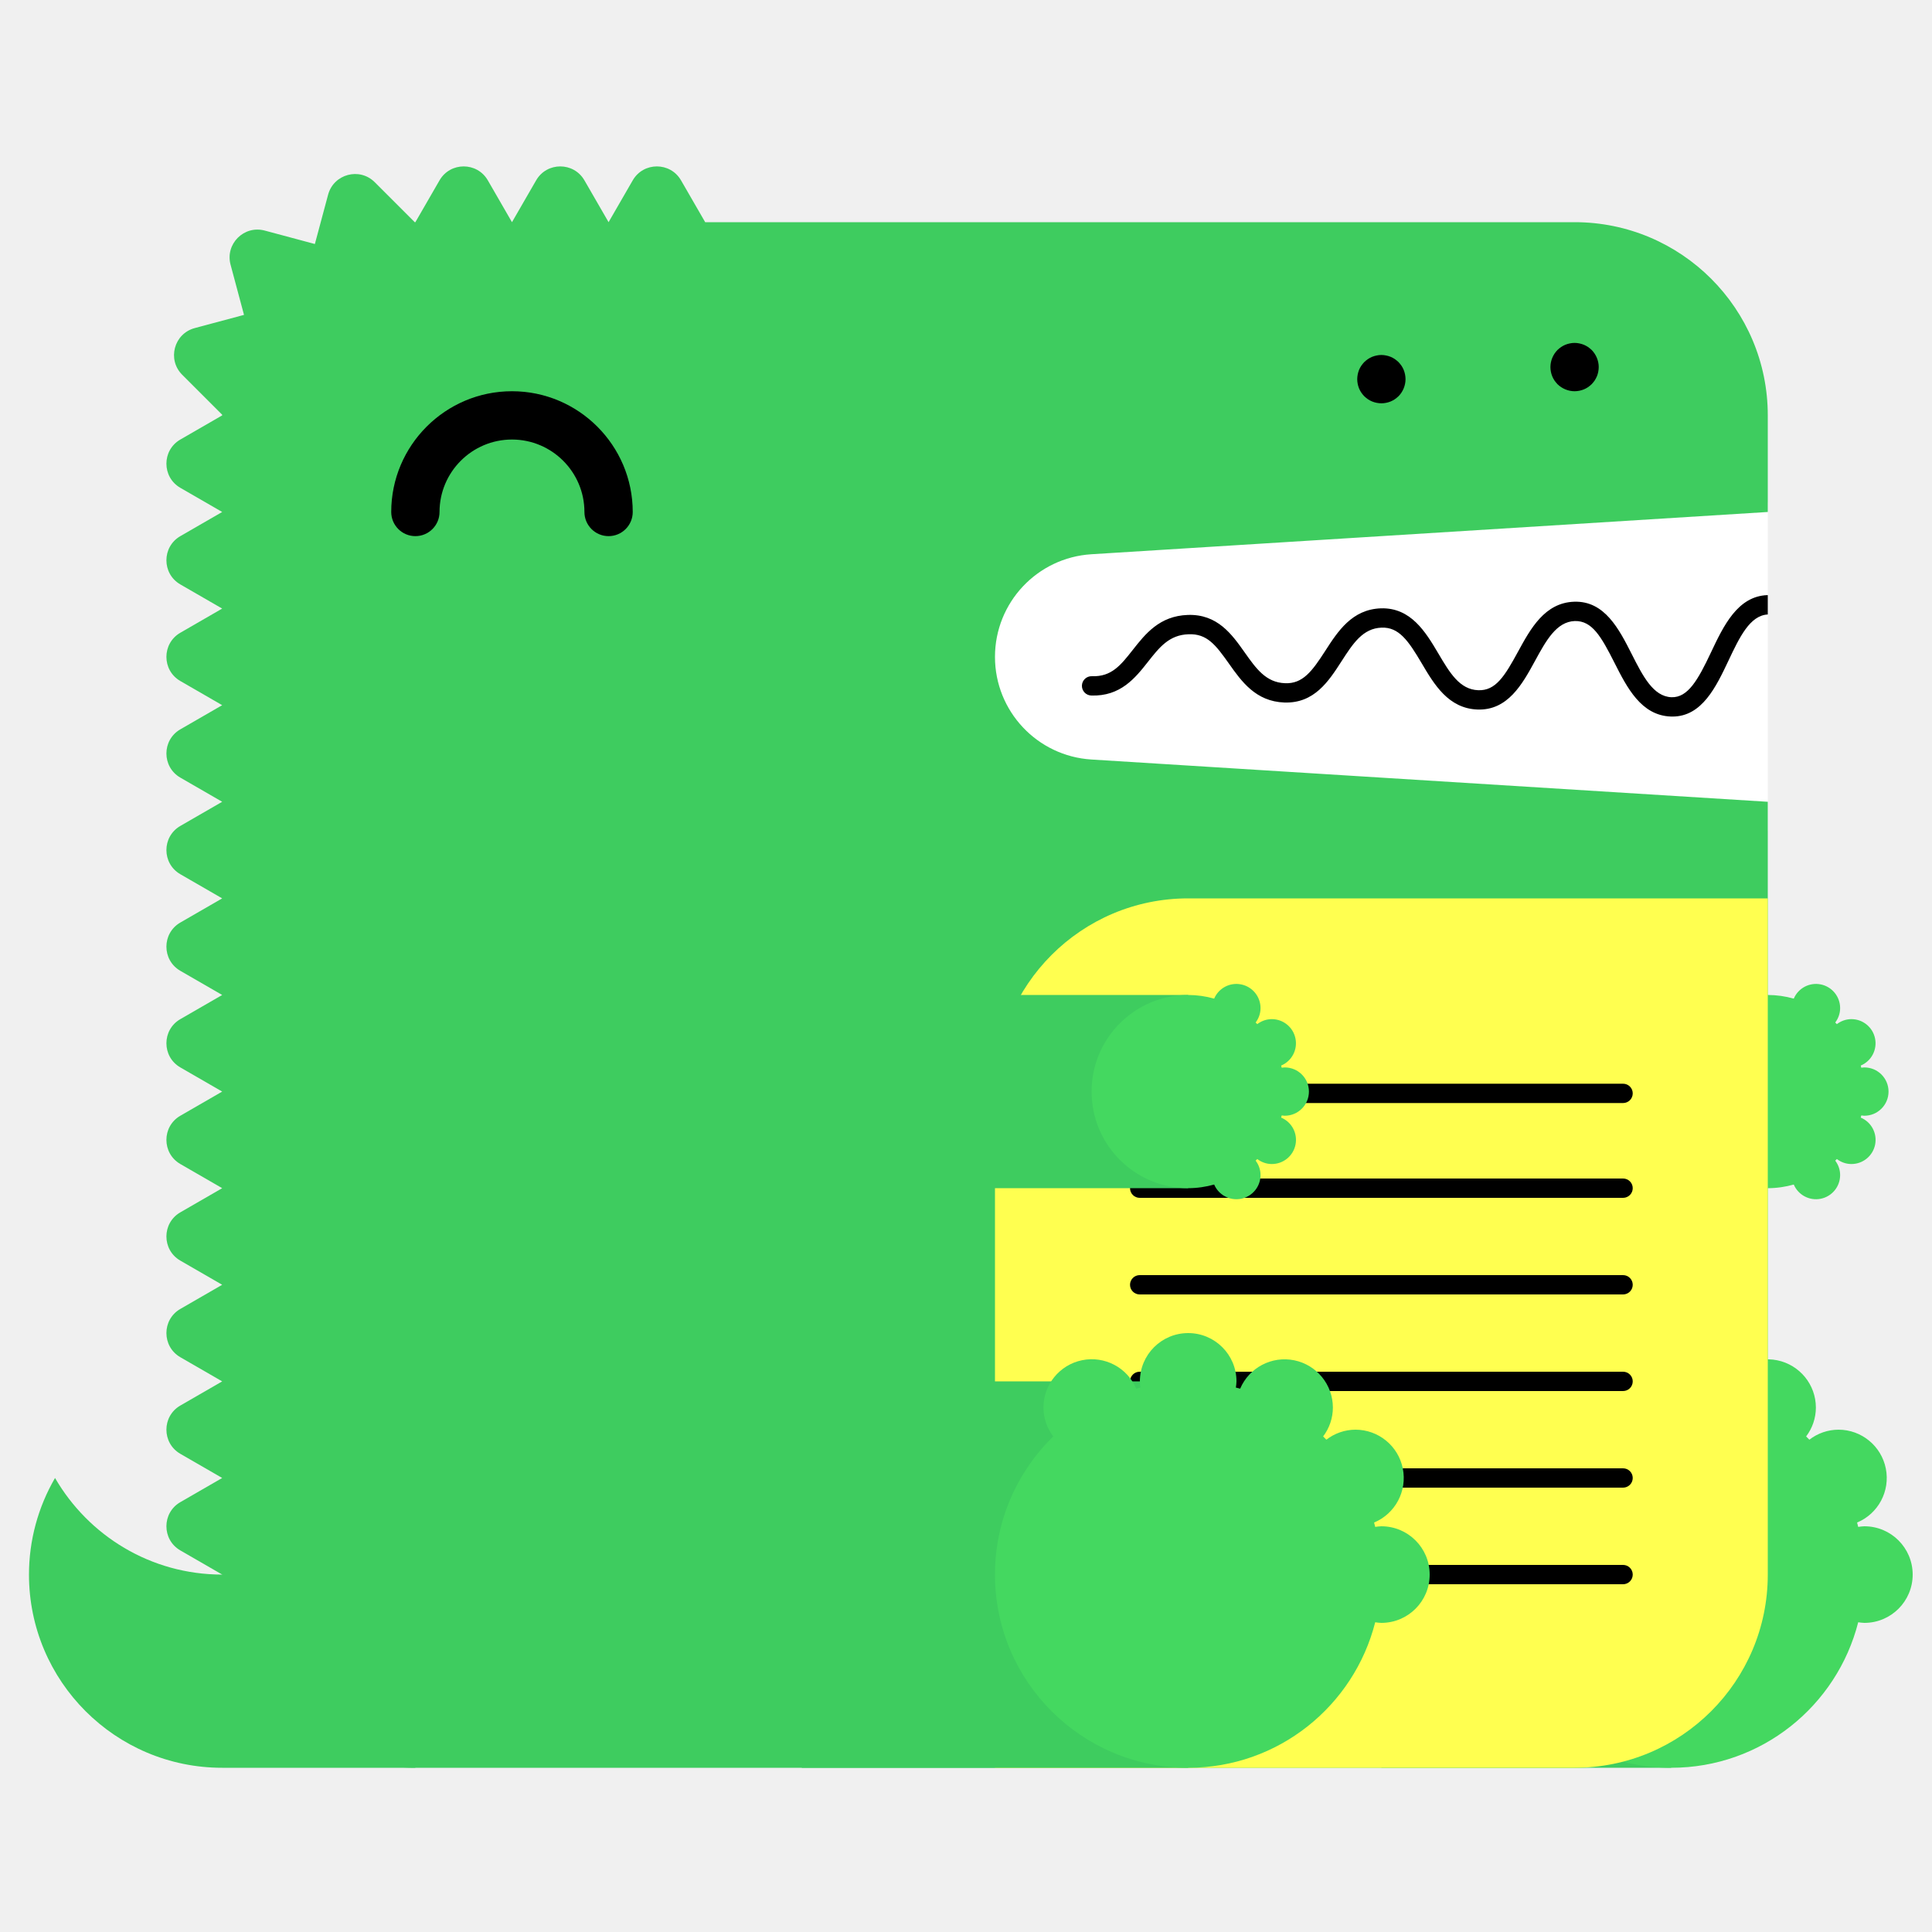
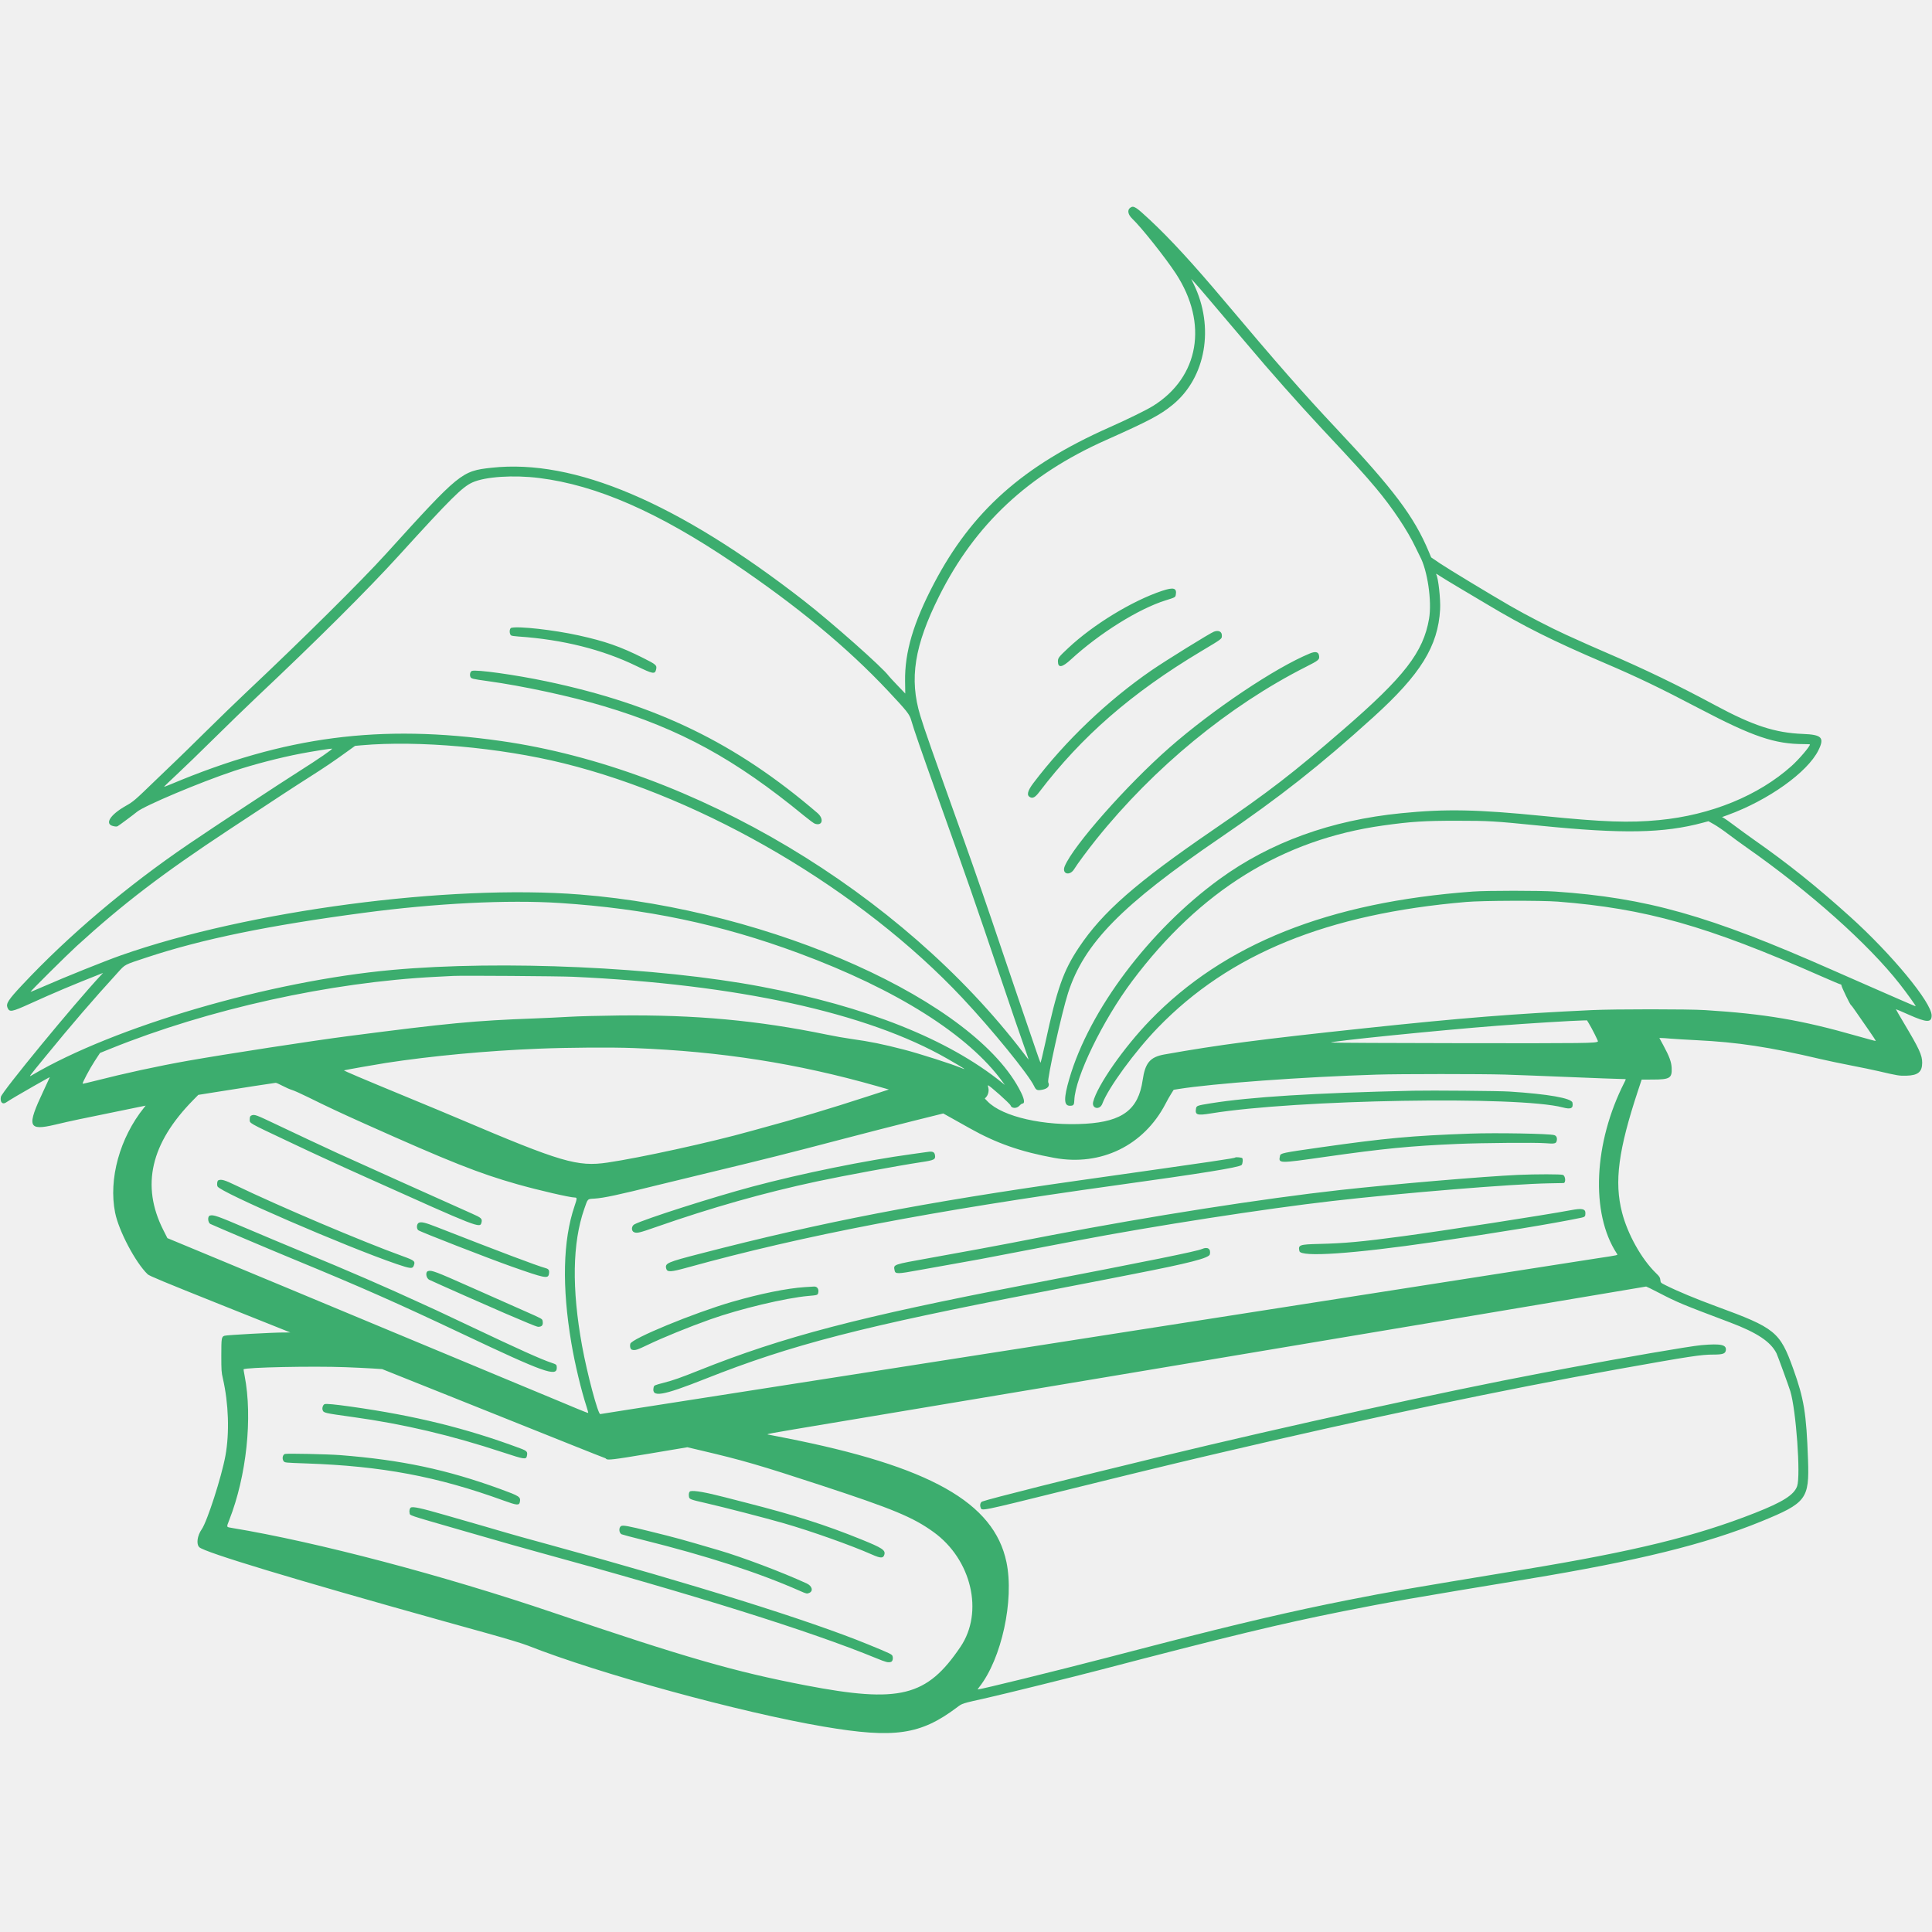
- <svg xmlns="http://www.w3.org/2000/svg" width="200" height="200" viewBox="0 0 200 200">
-   <g fill="none" fill-rule="evenodd">
-     <path fill="#FFF" d="M99 52h84v34H99z" />
-     <path d="M23 163c-7.398 0-13.843-4.027-17.303-10A19.886 19.886 0 0 0 3 163c0 11.046 8.954 20 20 20h20v-20H23z" fill="#3ECC5F" />
-     <path d="M112.98 57.376L183 53V43c0-11.046-8.954-20-20-20H73l-2.5-4.33c-1.112-1.925-3.889-1.925-5 0L63 23l-2.5-4.33c-1.111-1.925-3.889-1.925-5 0L53 23l-2.5-4.33c-1.111-1.925-3.889-1.925-5 0L43 23c-.022 0-.042.003-.065.003l-4.142-4.141c-1.57-1.571-4.252-.853-4.828 1.294l-1.369 5.104-5.192-1.392c-2.148-.575-4.111 1.389-3.535 3.536l1.39 5.193-5.102 1.367c-2.148.576-2.867 3.259-1.296 4.83l4.142 4.142c0 .021-.003.042-.003.064l-4.33 2.5c-1.925 1.111-1.925 3.889 0 5L23 53l-4.33 2.5c-1.925 1.111-1.925 3.889 0 5L23 63l-4.33 2.5c-1.925 1.111-1.925 3.889 0 5L23 73l-4.33 2.5c-1.925 1.111-1.925 3.889 0 5L23 83l-4.33 2.5c-1.925 1.111-1.925 3.889 0 5L23 93l-4.33 2.5c-1.925 1.111-1.925 3.889 0 5L23 103l-4.33 2.5c-1.925 1.111-1.925 3.889 0 5L23 113l-4.33 2.5c-1.925 1.111-1.925 3.889 0 5L23 123l-4.33 2.5c-1.925 1.111-1.925 3.889 0 5L23 133l-4.33 2.5c-1.925 1.111-1.925 3.889 0 5L23 143l-4.33 2.5c-1.925 1.111-1.925 3.889 0 5L23 153l-4.33 2.5c-1.925 1.111-1.925 3.889 0 5L23 163c0 11.046 8.954 20 20 20h120c11.046 0 20-8.954 20-20V83l-70.02-4.376A10.645 10.645 0 0 1 103 68c0-5.621 4.37-10.273 9.98-10.624" fill="#3ECC5F" />
-     <path fill="#3ECC5F" d="M143 183h30v-40h-30z" />
-     <path d="M193 158c-.219 0-.428.037-.639.064-.038-.15-.074-.301-.116-.451A5 5 0 0 0 190.32 148a4.96 4.96 0 0 0-3.016 1.036 26.531 26.531 0 0 0-.335-.336 4.955 4.955 0 0 0 1.011-2.987 5 5 0 0 0-9.599-1.959c-.148-.042-.297-.077-.445-.115.027-.211.064-.42.064-.639a5 5 0 0 0-5-5 5 5 0 0 0-5 5c0 .219.037.428.064.639-.148.038-.297.073-.445.115a4.998 4.998 0 0 0-9.599 1.959c0 1.125.384 2.151 1.011 2.987-3.717 3.632-6.031 8.693-6.031 14.3 0 11.046 8.954 20 20 20 9.339 0 17.16-6.41 19.361-15.064.211.027.42.064.639.064a5 5 0 0 0 5-5 5 5 0 0 0-5-5" fill="#44D860" />
-     <path fill="#3ECC5F" d="M153 123h30v-20h-30z" />
-     <path d="M193 115.5a2.5 2.5 0 1 0 0-5c-.109 0-.214.019-.319.032-.02-.075-.037-.15-.058-.225a2.501 2.501 0 0 0-.963-4.807c-.569 0-1.088.197-1.508.518a6.653 6.653 0 0 0-.168-.168c.314-.417.506-.931.506-1.494a2.5 2.5 0 0 0-4.8-.979A9.987 9.987 0 0 0 183 103c-5.522 0-10 4.478-10 10s4.478 10 10 10c.934 0 1.833-.138 2.69-.377a2.5 2.5 0 0 0 4.8-.979c0-.563-.192-1.077-.506-1.494.057-.055.113-.111.168-.168.42.321.939.518 1.508.518a2.5 2.5 0 0 0 .963-4.807c.021-.074.038-.15.058-.225.105.013.21.032.319.032" fill="#44D860" />
-     <path d="M63 55.5a2.5 2.5 0 0 1-2.5-2.5c0-4.136-3.364-7.5-7.5-7.5s-7.5 3.364-7.5 7.5a2.5 2.5 0 1 1-5 0c0-6.893 5.607-12.5 12.5-12.5S65.5 46.107 65.5 53a2.5 2.5 0 0 1-2.5 2.5" fill="#000" />
-     <path d="M103 183h60c11.046 0 20-8.954 20-20V93h-60c-11.046 0-20 8.954-20 20v70z" fill="#FFFF50" />
-     <path d="M168.02 124h-50.04a1 1 0 1 1 0-2h50.04a1 1 0 1 1 0 2m0 20h-50.04a1 1 0 1 1 0-2h50.04a1 1 0 1 1 0 2m0 20h-50.04a1 1 0 1 1 0-2h50.04a1 1 0 1 1 0 2m0-49.814h-50.04a1 1 0 1 1 0-2h50.04a1 1 0 1 1 0 2m0 19.814h-50.04a1 1 0 1 1 0-2h50.04a1 1 0 1 1 0 2m0 20h-50.04a1 1 0 1 1 0-2h50.04a1 1 0 1 1 0 2M183 61.611c-.012 0-.022-.006-.034-.005-3.09.105-4.552 3.196-5.842 5.923-1.346 2.85-2.387 4.703-4.093 4.647-1.889-.068-2.969-2.202-4.113-4.46-1.314-2.594-2.814-5.536-5.963-5.426-3.046.104-4.513 2.794-5.807 5.167-1.377 2.528-2.314 4.065-4.121 3.994-1.927-.07-2.951-1.805-4.136-3.813-1.321-2.236-2.848-4.75-5.936-4.664-2.994.103-4.465 2.385-5.763 4.4-1.373 2.13-2.335 3.428-4.165 3.351-1.973-.07-2.992-1.51-4.171-3.177-1.324-1.873-2.816-3.993-5.895-3.89-2.928.1-4.399 1.97-5.696 3.618-1.232 1.564-2.194 2.802-4.229 2.724a1 1 0 0 0-.072 2c3.017.101 4.545-1.8 5.872-3.487 1.177-1.496 2.193-2.787 4.193-2.855 1.926-.082 2.829 1.115 4.195 3.045 1.297 1.834 2.769 3.914 5.731 4.021 3.103.104 4.596-2.215 5.918-4.267 1.182-1.834 2.202-3.417 4.15-3.484 1.793-.067 2.769 1.35 4.145 3.681 1.297 2.197 2.766 4.686 5.787 4.796 3.125.108 4.634-2.62 5.949-5.035 1.139-2.088 2.214-4.06 4.119-4.126 1.793-.042 2.728 1.595 4.111 4.33 1.292 2.553 2.757 5.445 5.825 5.556l.169.003c3.064 0 4.518-3.075 5.805-5.794 1.139-2.41 2.217-4.68 4.067-4.773v-2z" fill="#000" />
-     <path fill="#3ECC5F" d="M83 183h40v-40H83z" />
-     <path d="M143 158c-.219 0-.428.037-.639.064-.038-.15-.074-.301-.116-.451A5 5 0 0 0 140.32 148a4.96 4.96 0 0 0-3.016 1.036 26.531 26.531 0 0 0-.335-.336 4.955 4.955 0 0 0 1.011-2.987 5 5 0 0 0-9.599-1.959c-.148-.042-.297-.077-.445-.115.027-.211.064-.42.064-.639a5 5 0 0 0-5-5 5 5 0 0 0-5 5c0 .219.037.428.064.639-.148.038-.297.073-.445.115a4.998 4.998 0 0 0-9.599 1.959c0 1.125.384 2.151 1.011 2.987-3.717 3.632-6.031 8.693-6.031 14.3 0 11.046 8.954 20 20 20 9.339 0 17.16-6.41 19.361-15.064.211.027.42.064.639.064a5 5 0 0 0 5-5 5 5 0 0 0-5-5" fill="#44D860" />
-     <path fill="#3ECC5F" d="M83 123h40v-20H83z" />
-     <path d="M133 115.5a2.5 2.5 0 1 0 0-5c-.109 0-.214.019-.319.032-.02-.075-.037-.15-.058-.225a2.501 2.501 0 0 0-.963-4.807c-.569 0-1.088.197-1.508.518a6.653 6.653 0 0 0-.168-.168c.314-.417.506-.931.506-1.494a2.5 2.5 0 0 0-4.8-.979A9.987 9.987 0 0 0 123 103c-5.522 0-10 4.478-10 10s4.478 10 10 10c.934 0 1.833-.138 2.69-.377a2.5 2.5 0 0 0 4.8-.979c0-.563-.192-1.077-.506-1.494.057-.055.113-.111.168-.168.42.321.939.518 1.508.518a2.5 2.5 0 0 0 .963-4.807c.021-.074.038-.15.058-.225.105.013.21.032.319.032" fill="#44D860" />
-     <path d="M143 41.75c-.16 0-.33-.02-.49-.05a2.52 2.52 0 0 1-.47-.14c-.15-.06-.29-.14-.431-.23-.13-.09-.259-.2-.38-.31-.109-.12-.219-.24-.309-.38s-.17-.28-.231-.43a2.619 2.619 0 0 1-.189-.96c0-.16.02-.33.05-.49.03-.16.08-.31.139-.47.061-.15.141-.29.231-.43.09-.13.2-.26.309-.38.121-.11.25-.22.38-.31.141-.09.281-.17.431-.23.149-.06.31-.11.47-.14.32-.07.65-.07.98 0 .159.03.32.08.47.14.149.06.29.14.43.23.13.09.259.2.38.31.11.12.22.25.31.38.09.14.17.28.23.43.06.16.11.31.14.47.029.16.05.33.05.49 0 .66-.271 1.31-.73 1.77-.121.11-.25.22-.38.31-.14.09-.281.17-.43.23a2.565 2.565 0 0 1-.96.19m20-1.25c-.66 0-1.3-.27-1.771-.73a3.802 3.802 0 0 1-.309-.38c-.09-.14-.17-.28-.231-.43a2.619 2.619 0 0 1-.189-.96c0-.66.27-1.3.729-1.77.121-.11.25-.22.38-.31.141-.09.281-.17.431-.23.149-.06.31-.11.47-.14.32-.07.66-.07.98 0 .159.03.32.08.47.14.149.06.29.14.43.23.13.09.259.2.38.31.459.47.73 1.11.73 1.77 0 .16-.021.33-.05.49-.03.16-.08.32-.14.47-.07.15-.14.29-.23.43-.09.13-.2.26-.31.38-.121.11-.25.22-.38.31-.14.09-.281.17-.43.23a2.565 2.565 0 0 1-.96.19" fill="#000" />
-   </g>
+ <svg xmlns="http://www.w3.org/2000/svg" width="500" zoomAndPan="magnify" viewBox="0 0 375 375" height="500" preserveAspectRatio="xMidYMid meet" version="1.0">
+   <path fill="#3cad6e" d="M 219.383 40.32 C 218.762 40.758 218.926 41.652 219.781 42.461 C 221.5 44.082 226.25 50.066 228.238 53.109 C 234.555 62.773 232.758 73.207 223.816 78.785 C 222.543 79.578 218.941 81.348 215.25 82.988 C 198.539 90.418 188.656 99.223 181.297 113.23 C 177.289 120.859 175.59 126.594 175.676 132.227 L 175.711 134.617 L 174.18 133.016 C 173.34 132.137 172.582 131.316 172.496 131.195 C 171.375 129.613 161.367 120.746 155.98 116.559 C 131.523 97.551 111.488 89.031 95.41 90.789 C 89.578 91.43 89.258 91.688 74.902 107.523 C 70.137 112.781 58.641 124.172 47.852 134.332 C 46 136.074 42.422 139.543 39.895 142.039 C 37.371 144.531 34.863 146.984 34.328 147.484 C 33.789 147.988 31.887 149.809 30.102 151.539 C 26.141 155.375 25.898 155.582 24.406 156.426 C 21.379 158.141 20.254 159.93 21.953 160.34 C 22.426 160.453 22.664 160.457 22.848 160.359 C 23.105 160.219 25.992 158.074 26.578 157.582 C 27.988 156.402 38.93 151.797 45.469 149.625 C 49.285 148.359 54.344 147.047 58.379 146.273 C 60.504 145.863 64.262 145.27 64.449 145.309 C 64.68 145.359 61.816 147.332 58.133 149.66 C 54.398 152.02 41.559 160.48 36.652 163.816 C 24.625 171.988 13.258 181.609 4.242 191.25 C 1.621 194.047 1.133 194.809 1.449 195.574 C 1.84 196.516 2.234 196.445 5.867 194.797 C 10.414 192.73 14.207 191.129 19.391 189.086 L 20.004 188.844 L 19.625 189.254 C 14.449 194.789 0.352 211.93 0.168 212.906 C -0.023 213.926 0.492 214.469 1.191 213.977 C 1.727 213.598 4.43 212.004 6.602 210.777 C 7.711 210.152 8.855 209.508 9.141 209.348 C 9.426 209.184 9.66 209.07 9.66 209.098 C 9.66 209.125 9.117 210.297 8.453 211.707 C 5.141 218.723 5.418 219.539 10.703 218.297 C 14.246 217.465 14.16 217.484 26.586 214.945 L 28.273 214.602 L 27.965 214.984 C 23.242 220.855 21.039 228.855 22.344 235.379 C 23.051 238.914 26.309 245.082 28.664 247.34 C 28.984 247.648 31.777 248.809 42.711 253.18 L 56.359 258.633 L 55.016 258.637 C 52.844 258.637 44.031 259.125 43.59 259.266 C 42.992 259.457 42.957 259.688 42.957 263.121 C 42.957 265.996 42.98 266.348 43.258 267.551 C 44.379 272.441 44.566 278.133 43.75 282.582 C 42.996 286.684 40.223 295.293 39.156 296.828 C 38.281 298.09 38.062 299.719 38.688 300.316 C 39.742 301.32 56.918 306.516 86.227 314.699 C 87.238 314.98 90.926 316.008 94.426 316.98 C 98.477 318.109 101.387 318.992 102.445 319.406 C 116.328 324.887 143.797 332.406 159.918 335.141 C 173.617 337.465 178.672 336.734 185.773 331.387 C 186.805 330.609 186.59 330.676 191.809 329.504 C 195.02 328.781 208.32 325.492 213.473 324.141 C 238.473 317.602 248.473 315.188 260.723 312.742 C 269.48 310.992 274.348 310.145 296.469 306.5 C 317.898 302.969 331.078 299.719 341.867 295.305 C 350.637 291.715 351.207 290.957 350.934 283.281 C 350.609 274.258 350.164 271.523 348.051 265.645 C 345.477 258.488 344.578 257.758 333.129 253.562 C 329.172 252.109 325.559 250.605 323.262 249.449 C 322.336 248.984 322.328 248.98 322.27 248.426 C 322.215 247.941 322.109 247.777 321.414 247.102 C 318.613 244.379 315.922 239.566 314.836 235.34 C 313.301 229.387 314.109 223.254 317.965 211.602 L 318.645 209.551 L 320.809 209.543 C 324.121 209.535 324.559 209.266 324.469 207.285 C 324.418 206.125 324.023 205.055 322.848 202.883 L 322.082 201.473 L 322.527 201.477 C 322.77 201.477 323.551 201.531 324.254 201.598 C 324.961 201.66 327.219 201.797 329.273 201.898 C 337.355 202.301 343.387 203.219 353.383 205.566 C 354.691 205.875 357.336 206.43 359.258 206.801 C 361.18 207.172 363.578 207.668 364.59 207.906 C 368.285 208.773 368.676 208.836 370.035 208.793 C 372.289 208.727 373.09 208.066 373.094 206.277 C 373.098 204.812 372.535 203.59 369.562 198.605 C 368.68 197.129 367.973 195.902 367.992 195.887 C 368.012 195.867 369.152 196.355 370.531 196.969 C 373.977 198.504 374.938 198.535 374.93 197.102 C 374.918 194.57 367.164 185.188 359.078 177.906 C 352.465 171.953 347.121 167.676 340.414 162.973 C 339.371 162.242 337.723 161.043 336.75 160.312 C 335.777 159.578 334.816 158.891 334.613 158.789 L 334.242 158.594 L 335.34 158.199 C 343.238 155.328 350.848 149.895 352.957 145.621 C 354.168 143.172 353.621 142.598 349.961 142.457 C 344.555 142.246 340.281 140.852 332.953 136.91 C 325.707 133.008 319.352 129.938 311.77 126.676 C 309.426 125.668 307.566 124.844 303.992 123.219 C 301.047 121.879 296.125 119.336 293.102 117.586 C 289.191 115.324 281.008 110.375 279.57 109.398 L 277.789 108.191 L 277.316 107.059 C 274.477 100.277 270.504 94.988 259.316 83.102 C 253.008 76.398 247.961 70.641 237.418 58.133 C 231.531 51.145 227.113 46.348 223.266 42.75 C 220.43 40.102 220.043 39.859 219.383 40.32 M 234.285 57.641 C 235.328 58.879 237.312 61.219 238.691 62.836 C 240.074 64.457 241.641 66.305 242.18 66.941 C 246.262 71.809 252.102 78.402 256.367 82.969 C 263.102 90.168 264.848 92.09 267.062 94.73 C 270.254 98.539 273.176 102.91 274.754 106.238 C 275.125 107.012 275.504 107.789 275.598 107.961 C 277.074 110.656 277.961 116.695 277.379 120.102 C 276.27 126.582 272.594 131.336 260.785 141.559 C 250.852 150.16 246.406 153.59 235.508 161.051 C 220.504 171.328 214.016 177.008 209.422 183.891 C 206.383 188.438 205.168 191.895 202.879 202.48 C 202.414 204.617 202 206.324 201.957 206.273 C 201.914 206.227 201.543 205.191 201.133 203.98 C 200.723 202.77 199.523 199.27 198.473 196.207 C 197.418 193.145 195.633 187.883 194.504 184.516 C 191.973 176.98 189.125 168.727 187.152 163.219 C 180.797 145.457 179.441 141.598 178.629 138.922 C 176.449 131.766 177.469 125.328 182.312 115.66 C 189.273 101.773 199.551 92.16 214.637 85.434 C 223.059 81.676 225.195 80.547 227.617 78.566 C 234.066 73.297 235.773 63.477 231.691 55.129 L 231.215 54.148 L 231.801 54.77 C 232.121 55.109 233.238 56.402 234.285 57.641 M 104.652 92.781 C 115.809 94.176 127.719 99.383 142.352 109.27 C 154.719 117.621 164.469 125.688 172.367 134.102 C 176.102 138.082 176.535 138.633 176.871 139.816 C 177.348 141.492 178.836 145.797 181.98 154.59 C 187.539 170.141 189.633 176.16 193.949 188.984 C 196.125 195.453 198.328 201.875 199.199 204.289 C 199.504 205.129 199.684 205.73 199.605 205.629 C 199.523 205.527 199.102 204.973 198.668 204.402 C 174.852 173.184 134.613 149.152 97.246 143.828 C 73.812 140.488 55.305 142.906 33.234 152.191 C 32.5 152.5 31.879 152.734 31.852 152.707 C 31.828 152.68 32.926 151.621 34.289 150.355 C 35.656 149.086 38.922 145.926 41.547 143.328 C 44.176 140.734 47.836 137.18 49.688 135.434 C 61.684 124.125 71.34 114.508 77.414 107.832 C 87.543 96.695 89.727 94.527 91.715 93.633 C 94.184 92.52 99.684 92.16 104.652 92.781 M 279.551 111.848 C 279.934 112.105 281.625 113.133 283.309 114.133 C 284.992 115.129 287.324 116.52 288.492 117.215 C 295.797 121.594 301.465 124.426 311.465 128.699 C 317.836 131.422 322.184 133.512 329.863 137.543 C 340.258 142.996 344.477 144.43 350.156 144.43 C 350.793 144.43 351.309 144.457 351.309 144.496 C 351.309 144.895 349.199 147.363 347.75 148.668 C 341.316 154.438 332.098 158.207 322.051 159.176 C 316.227 159.738 311.297 159.562 299.527 158.383 C 286.734 157.102 280.652 156.98 271.988 157.844 C 258.359 159.195 246.559 163.473 236.73 170.617 C 223.109 180.523 211.434 196.039 207.551 209.395 C 206.445 213.199 206.477 214.629 207.66 214.629 C 208.371 214.629 208.496 214.473 208.527 213.551 C 208.672 209.09 214.051 198.02 219.785 190.383 C 232.93 172.875 248.93 162.961 268.445 160.23 C 273.879 159.469 276.516 159.301 282.82 159.309 C 289.082 159.312 289.949 159.367 299.035 160.277 C 314.992 161.879 322.902 161.734 330.531 159.688 L 331.605 159.398 L 332.664 159.992 C 333.246 160.32 334.473 161.156 335.387 161.852 C 336.301 162.547 337.902 163.711 338.945 164.445 C 351.246 173.059 362.637 183.215 368.742 191.004 C 370.148 192.801 371.898 195.242 371.832 195.309 C 371.809 195.336 370.305 194.703 368.492 193.902 C 366.684 193.105 364.211 192.023 363 191.5 C 361.785 190.977 358.453 189.516 355.594 188.25 C 331.652 177.668 319.617 174.266 301.855 173.051 C 298.891 172.848 288.641 172.848 285.879 173.051 C 257.887 175.102 237.594 183.199 223.223 198.051 C 218.137 203.305 212.969 210.711 212.184 213.867 C 211.852 215.199 213.484 215.527 213.965 214.223 C 215.09 211.18 220.297 204.055 224.75 199.461 C 238.664 185.105 257.633 177.371 284.594 175.07 C 287.766 174.797 299.152 174.758 302.344 175.004 C 319.387 176.328 331.32 179.699 353.312 189.406 C 355.383 190.32 357.156 191.066 357.25 191.066 C 357.348 191.066 357.43 191.164 357.43 191.281 C 357.434 191.566 359.109 195.031 359.27 195.086 C 359.34 195.109 359.773 195.691 360.234 196.371 C 360.691 197.055 361.77 198.605 362.625 199.816 C 363.48 201.027 364.133 202.031 364.074 202.051 C 364.016 202.07 362.316 201.613 360.301 201.039 C 349.633 197.988 342.523 196.785 330.926 196.059 C 327.684 195.855 313.398 195.855 309.016 196.059 C 293.945 196.762 283.758 197.574 264.887 199.582 C 244.562 201.742 236.605 202.785 226.02 204.668 C 223.23 205.164 222.273 206.293 221.785 209.672 C 220.965 215.336 217.898 217.68 210.719 218.117 C 202.68 218.609 194.586 216.77 191.691 213.785 L 191.148 213.227 L 191.406 212.949 C 191.801 212.52 191.988 211.742 191.836 211.148 C 191.77 210.875 191.734 210.652 191.766 210.652 C 192.051 210.652 196.035 214.203 196.148 214.559 C 196.344 215.168 197.328 215.207 197.859 214.629 C 198.074 214.395 198.34 214.203 198.449 214.203 C 198.941 214.203 198.848 213.406 198.203 212.082 C 189.57 194.426 149.859 176.586 112.609 173.629 C 87.082 171.602 48.105 176.762 23.492 185.426 C 20.492 186.48 12.52 189.68 8.77 191.336 C 7.234 192.012 5.953 192.543 5.926 192.516 C 5.852 192.438 12.996 185.348 14.863 183.645 C 23.871 175.426 31.516 169.586 44.363 161.105 C 54.184 154.621 57.023 152.766 60.008 150.867 C 63.219 148.824 64.676 147.836 67.656 145.684 L 68.918 144.773 L 70.168 144.66 C 81.223 143.684 97.039 145.094 109.414 148.16 C 136.941 154.984 167.121 172.75 186.805 193.711 C 192.523 199.801 199.637 208.543 200.715 210.801 C 201.102 211.609 201.312 211.703 202.309 211.516 C 203.379 211.312 203.82 210.766 203.461 210.086 C 203.195 209.57 206.086 196.535 207.309 192.738 C 210.418 183.098 217.684 175.688 236.883 162.586 C 248.469 154.684 256.188 148.598 266.602 139.164 C 275.742 130.883 279.125 125.418 279.527 118.277 C 279.637 116.336 279.168 112.129 278.773 111.488 C 278.645 111.281 278.852 111.375 279.551 111.848 M 225.566 114.68 C 219.797 116.598 212.242 121.199 207.371 125.758 C 205.48 127.527 205.332 127.719 205.344 128.41 C 205.363 129.699 206.16 129.574 207.855 128.016 C 213.402 122.914 221.031 118.152 226.266 116.523 C 228.078 115.961 228.129 115.934 228.215 115.48 C 228.469 114.129 227.82 113.93 225.566 114.68 M 99.246 121.863 C 98.828 121.977 98.828 123.141 99.246 123.359 C 99.355 123.418 100 123.504 100.672 123.551 C 109.238 124.141 116.961 126.074 123.539 129.277 C 126.727 130.828 127.117 130.902 127.34 129.984 C 127.547 129.125 127.402 129 124.832 127.711 C 120.402 125.492 117.477 124.469 112.301 123.328 C 107.48 122.266 100.629 121.496 99.246 121.863 M 235.629 122.605 C 234.867 122.887 226.254 128.223 223.512 130.109 C 214.973 135.988 206.777 143.809 200.586 151.984 C 199.445 153.492 199.23 154.359 199.914 154.727 C 200.465 155.02 200.941 154.758 201.727 153.723 C 209.949 142.926 219.648 134.488 233.09 126.441 C 237.363 123.887 237.16 124.039 237.16 123.32 C 237.16 122.582 236.508 122.277 235.629 122.605 M 254.234 126.84 C 247.543 129.594 235.355 137.766 226.977 145.121 C 218.699 152.387 208.344 164.113 206.668 168.121 C 206.035 169.641 207.637 170.113 208.516 168.668 C 209.062 167.762 211.207 164.875 212.781 162.914 C 223.961 148.98 238.527 137 253.48 129.434 C 256.031 128.145 256.168 128.023 256.012 127.195 C 255.887 126.516 255.305 126.398 254.234 126.84 M 91.594 130.227 C 91.277 130.355 91.129 130.918 91.297 131.359 C 91.438 131.73 91.676 131.789 94.613 132.195 C 101.461 133.133 110.754 135.141 117.199 137.07 C 132.055 141.516 142.66 147.32 156.102 158.359 C 157.031 159.121 157.957 159.805 158.156 159.875 C 159.641 160.391 159.988 158.938 158.656 157.797 C 142.875 144.246 127.438 136.746 106.059 132.246 C 100 130.973 92.387 129.91 91.594 130.227 M 108.629 175.27 C 125.379 176.348 139.879 179.391 155.027 185.008 C 174.074 192.07 187.988 200.863 194.645 210.039 L 195.047 210.59 L 194.461 210.117 C 184.023 201.691 168.129 195.359 147.703 191.496 C 127.707 187.711 97.387 186.34 76.191 188.258 C 52.414 190.41 22.223 199.23 6.18 208.707 C 5.539 209.082 5.48 209.164 8.668 205.266 C 13.902 198.859 17.992 194.109 22.867 188.766 C 24.355 187.137 24.008 187.316 28.512 185.828 C 39.258 182.273 52.062 179.641 70.559 177.184 C 84.566 175.32 98.496 174.621 108.629 175.27 M 111.141 189.59 C 143.031 191.035 168.359 196.574 183.91 205.516 C 187.055 207.324 187.793 207.805 186.699 207.336 C 184.961 206.59 178.48 204.512 175.469 203.734 C 171.234 202.641 168.969 202.18 165.184 201.648 C 164.039 201.492 161.91 201.113 160.453 200.812 C 147.031 198.051 134.973 196.941 120.074 197.105 C 116.473 197.145 112.148 197.258 110.465 197.359 C 108.781 197.457 105.781 197.602 103.793 197.676 C 92.133 198.105 87.078 198.582 67.621 201.105 C 60.766 201.992 43.723 204.613 36.539 205.883 C 30.598 206.934 24.352 208.289 18.172 209.867 C 17.031 210.16 16.074 210.375 16.047 210.344 C 15.93 210.227 17.414 207.43 18.379 205.953 L 19.41 204.379 L 21.359 203.59 C 40.469 195.859 64.098 190.637 84.637 189.598 C 86.051 189.527 87.566 189.449 88.004 189.426 C 89.719 189.336 108.426 189.469 111.141 189.59 M 308.355 198.57 C 308.949 199.531 310.23 202.07 310.16 202.145 C 309.812 202.488 308.145 202.512 283.676 202.48 C 270.008 202.465 258.637 202.406 258.406 202.355 C 257.574 202.168 279.66 199.934 290.715 199.09 C 296.344 198.656 305.363 198.102 307.301 198.066 L 308.035 198.051 L 308.355 198.57 M 123.074 203.43 C 139.953 204.082 154.727 206.398 170.203 210.809 L 172.527 211.473 L 168.551 212.766 C 161.02 215.219 154.441 217.184 147.496 219.059 C 146.855 219.23 145.973 219.473 145.535 219.598 C 138.062 221.699 124.281 224.719 117.91 225.656 C 112.078 226.512 108.922 225.582 89.227 217.207 C 87.375 216.418 82.723 214.48 78.883 212.898 C 70.312 209.359 66.633 207.797 66.777 207.754 C 67.094 207.656 73.164 206.582 74.906 206.316 C 83.777 204.953 94.41 203.961 104.527 203.551 C 110.406 203.316 118.691 203.258 123.074 203.43 M 292.062 208.574 C 294.25 208.641 299.977 208.863 304.793 209.062 C 309.605 209.262 314 209.426 314.555 209.426 C 315.109 209.426 315.562 209.457 315.562 209.492 C 315.562 209.531 315.457 209.77 315.328 210.023 C 309.312 221.812 308.695 235.48 313.816 243.301 C 314.051 243.656 314.387 243.574 309.934 244.25 C 307.879 244.562 299.176 245.918 290.594 247.266 C 282.008 248.609 270.387 250.426 264.766 251.301 C 259.141 252.176 245.234 254.348 233.855 256.129 C 210.324 259.809 193.094 262.5 181.707 264.277 C 177.398 264.953 169.824 266.137 164.879 266.91 C 153.414 268.703 128.41 272.605 121.789 273.637 C 118.992 274.07 116.621 274.449 116.512 274.473 C 116.082 274.574 113.965 266.629 112.98 261.23 C 110.957 250.125 111.098 241.258 113.406 234.645 C 114.121 232.598 113.984 232.738 115.387 232.648 C 117.152 232.539 120.043 231.922 127.543 230.055 C 129.598 229.543 134.5 228.355 138.438 227.41 C 147.824 225.16 153.648 223.695 163.27 221.164 C 167.621 220.023 173.859 218.418 177.133 217.602 L 183.086 216.121 L 184.844 217.102 C 185.812 217.645 187.32 218.488 188.195 218.98 C 193.379 221.895 198.117 223.559 204.66 224.75 C 213.699 226.402 222.023 222.344 226.227 214.242 C 226.566 213.578 227.066 212.699 227.332 212.285 L 227.812 211.527 L 228.629 211.395 C 235.418 210.297 252.898 209.023 267.211 208.582 C 271.781 208.438 287.578 208.438 292.062 208.574 M 54.855 210.766 C 55.48 211.098 56.305 211.457 56.688 211.566 C 57.07 211.676 58.504 212.32 59.871 212.996 C 63.457 214.773 66.215 216.066 70.867 218.148 C 87.312 225.512 92.969 227.754 100.371 229.852 C 104.465 231.012 110.645 232.441 111.562 232.441 C 112.035 232.441 112.031 232.594 111.512 234.121 C 109.254 240.762 109.051 249.754 110.906 260.719 C 111.59 264.762 112.801 269.816 113.855 273.059 C 114.059 273.684 114.199 274.223 114.172 274.254 C 114.141 274.281 113.184 273.914 112.047 273.438 C 110.906 272.961 109.535 272.387 108.996 272.164 C 108.457 271.941 106.363 271.07 104.344 270.23 C 102.324 269.391 99.184 268.086 97.367 267.328 C 95.551 266.574 93.238 265.609 92.227 265.184 C 91.215 264.758 84.277 261.871 76.801 258.762 C 69.328 255.652 62.719 252.898 62.113 252.641 C 61 252.172 56.441 250.27 55.199 249.758 C 54.828 249.605 52.871 248.793 50.852 247.953 C 48.832 247.109 45.391 245.676 43.203 244.766 C 41.012 243.852 37.707 242.48 35.855 241.715 L 32.492 240.32 L 31.691 238.738 C 27.348 230.125 29.238 221.914 37.508 213.512 L 38.488 212.516 L 41.672 212.008 C 46.254 211.273 53.266 210.188 53.512 210.176 C 53.629 210.168 54.234 210.434 54.855 210.766 M 274.312 211.707 C 255.023 212.145 242.754 212.91 235.02 214.148 C 232.363 214.578 232.234 214.621 232.145 215.172 C 231.934 216.414 232.355 216.551 235.02 216.117 C 251.613 213.414 294.816 212.68 303.355 214.957 C 304.914 215.371 305.418 215.121 305.215 214.027 C 305.051 213.156 300.477 212.352 292.98 211.871 C 290.996 211.742 277.789 211.629 274.312 211.707 M 48.832 216.496 C 48.555 216.602 48.469 216.789 48.469 217.301 C 48.465 218.043 48.164 217.871 55.809 221.484 C 59.727 223.336 60.422 223.664 62.602 224.664 C 66.152 226.301 67.414 226.875 71.234 228.59 C 93.098 238.418 93.168 238.445 93.461 237.285 C 93.641 236.559 93.43 236.359 91.605 235.559 C 88.395 234.137 68.266 225.09 65.543 223.84 C 63.168 222.754 56.715 219.727 53.605 218.242 C 49.676 216.371 49.414 216.273 48.832 216.496 M 285.328 220.035 C 273.969 220.445 268.914 220.91 256.258 222.711 C 248.852 223.766 248.547 223.828 248.441 224.359 C 248.145 225.852 248.066 225.848 257.113 224.562 C 268.547 222.934 273.66 222.434 282.941 222.035 C 287.676 221.832 298.152 221.746 299.938 221.895 C 301.719 222.043 302.039 221.977 302.156 221.445 C 302.285 220.859 302.121 220.473 301.688 220.328 C 300.809 220.039 290.438 219.852 285.328 220.035 M 180.055 223.586 C 179.887 223.613 178.539 223.801 177.059 224.004 C 167.992 225.238 155.582 227.77 146.047 230.316 C 138.43 232.352 125.172 236.59 123.16 237.633 C 122.527 237.957 122.484 238.949 123.094 239.18 C 123.668 239.398 124.117 239.293 127.383 238.148 C 138.145 234.387 148.289 231.512 158.562 229.316 C 163.73 228.211 174.465 226.23 178.77 225.582 C 181.375 225.191 181.637 225.055 181.469 224.16 C 181.363 223.59 180.988 223.441 180.055 223.586 M 239.777 224.66 C 239.605 224.836 236.871 225.238 209.371 229.133 C 178.984 233.438 159.824 237.141 135.867 243.348 C 129.516 244.988 129.051 245.191 129.305 246.215 C 129.492 246.961 130.16 246.93 133.406 246.031 C 156.004 239.785 180.625 235.062 216.719 230.051 C 233.371 227.742 240.312 226.621 240.973 226.141 C 241.203 225.969 241.305 224.98 241.109 224.781 C 240.992 224.664 239.875 224.562 239.777 224.66 M 294.633 228.047 C 287.93 228.352 270.609 229.824 260.172 230.977 C 245.246 232.629 223.18 236.078 204.172 239.734 C 202.59 240.039 200.605 240.422 199.766 240.582 C 198.922 240.742 197.242 241.07 196.031 241.305 C 193.355 241.832 187.723 242.867 180.422 244.184 C 173.211 245.484 173.418 245.41 173.637 246.574 C 173.773 247.312 174.137 247.305 178.465 246.512 C 180.316 246.176 183.402 245.621 185.32 245.285 C 189.109 244.625 191.234 244.227 195.48 243.398 C 199.074 242.695 203.48 241.852 206.008 241.379 C 207.117 241.168 208.578 240.895 209.25 240.766 C 223.777 237.988 245.559 234.609 258.582 233.117 C 272.32 231.543 293.469 229.812 300.629 229.684 C 302.078 229.656 303.352 229.633 303.465 229.629 C 303.961 229.621 303.879 228.281 303.371 228.051 C 303.023 227.891 298.102 227.891 294.633 228.047 M 42.379 229.094 C 42.16 229.18 42.062 229.883 42.215 230.277 C 42.629 231.367 67.141 241.988 77 245.355 C 79.633 246.254 80.074 246.297 80.305 245.688 C 80.641 244.801 80.492 244.668 78.176 243.828 C 70.348 241 54.172 234.137 45.734 230.066 C 43.594 229.035 42.973 228.852 42.379 229.094 M 304.914 234.895 C 299.773 235.855 280.188 238.891 272.23 239.961 C 264.34 241.02 261.043 241.324 256.074 241.445 C 252.191 241.543 251.949 241.629 252.215 242.84 C 252.484 244.055 262.543 243.375 278.414 241.059 C 290.898 239.238 301.398 237.508 306.953 236.355 C 307.625 236.215 307.73 236.09 307.727 235.461 C 307.723 234.621 307.066 234.488 304.914 234.895 M 40.734 235.945 C 40.238 236.09 40.332 237.34 40.855 237.578 C 42.414 238.289 52.574 242.598 57.035 244.438 C 70.305 249.91 77.16 252.945 89.961 259.004 C 105.582 266.398 108.074 267.293 108.074 265.492 C 108.074 264.895 108.008 264.832 107.039 264.512 C 105.082 263.867 100.742 261.918 91.125 257.352 C 87.758 255.758 84.895 254.406 84.762 254.352 C 84.625 254.301 83.359 253.723 81.945 253.066 C 75.043 249.879 67.438 246.578 58.809 243.027 C 55.914 241.836 50.957 239.758 47.793 238.406 C 42.16 236 41.418 235.742 40.734 235.945 M 81.312 237.332 C 80.867 237.52 80.789 238.461 81.188 238.785 C 81.57 239.098 94.867 244.273 99.344 245.852 C 105.73 248.105 106.367 248.234 106.543 247.309 C 106.676 246.582 106.531 246.316 105.895 246.141 C 104.195 245.672 97.113 243 84.762 238.168 C 82.547 237.301 81.805 237.121 81.312 237.332 M 233.316 242.426 C 232.242 242.891 223.715 244.621 199.215 249.344 C 166.711 255.609 152.004 259.461 135.684 265.984 C 132.094 267.418 130.684 267.914 128.891 268.379 C 127.016 268.863 126.957 268.891 126.867 269.293 C 126.426 271.305 128.492 270.965 136.902 267.633 C 153.676 260.988 167.332 257.465 202.578 250.684 C 204.699 250.273 206.684 249.887 206.988 249.824 C 207.289 249.762 208.996 249.43 210.781 249.09 C 212.566 248.75 214.273 248.418 214.574 248.355 C 214.879 248.289 217.273 247.82 219.902 247.309 C 230.859 245.172 234.676 244.191 234.832 243.469 C 235.066 242.398 234.414 241.949 233.316 242.426 M 83.086 246.715 C 82.52 246.887 82.695 248.105 83.332 248.41 C 84.648 249.039 95.449 253.82 97.918 254.871 C 99.5 255.539 101.562 256.414 102.496 256.812 C 103.434 257.211 104.312 257.535 104.457 257.535 C 105.215 257.527 105.469 257.191 105.32 256.383 C 105.246 255.988 105.184 255.953 102.102 254.594 C 100.375 253.832 95.684 251.75 91.676 249.969 C 84.48 246.77 83.793 246.508 83.086 246.715 M 156.188 249.832 C 152.793 250.047 147.508 251.117 142.086 252.691 C 134.668 254.848 122.559 259.84 122.34 260.832 C 122.219 261.391 122.367 261.906 122.684 261.988 C 123.277 262.148 123.672 262.023 125.754 261.02 C 128.66 259.625 133.652 257.59 137.824 256.105 C 143.582 254.055 152.527 251.918 156.941 251.539 C 158.629 251.395 158.711 251.367 158.812 250.961 C 158.996 250.234 158.629 249.68 158 249.719 C 157.844 249.73 157.027 249.781 156.188 249.832 M 321.961 250.918 C 325.707 252.852 326.277 253.09 335.824 256.695 C 341.043 258.668 343.676 260.418 344.816 262.672 C 345.02 263.07 347.195 269.043 347.496 270.02 C 348.617 273.664 349.535 286.426 348.824 288.457 C 348.234 290.152 346.059 291.531 340.598 293.68 C 329.078 298.211 317.266 301.098 295.672 304.664 C 272.309 308.516 270.121 308.898 261.703 310.555 C 250.969 312.672 240.102 315.207 225.348 319.035 C 224.168 319.34 222.27 319.832 221.125 320.129 C 219.98 320.426 217.199 321.148 214.941 321.734 C 204.867 324.355 190.363 327.922 189.777 327.922 C 189.738 327.922 189.871 327.711 190.074 327.457 C 194.398 321.992 196.887 310.59 195.355 303.223 C 192.941 291.613 180.469 284.605 152.391 279.094 C 151.012 278.824 149.633 278.551 149.332 278.492 C 148.578 278.344 147.609 278.523 162.98 275.953 C 176.422 273.707 191.566 271.172 213.414 267.512 C 219.605 266.473 230.293 264.684 237.16 263.535 C 244.027 262.383 254.219 260.676 259.805 259.738 C 265.395 258.801 277.734 256.734 287.227 255.145 C 296.719 253.555 307.848 251.688 311.953 250.988 C 316.059 250.297 319.461 249.719 319.516 249.715 C 319.566 249.707 320.668 250.246 321.961 250.918 M 330.223 261.094 C 327.965 261.293 314.949 263.535 304.242 265.562 C 302.289 265.934 299.949 266.379 299.039 266.551 C 280.617 270.039 249.75 276.805 225.348 282.707 C 207.957 286.914 191.988 290.934 190.656 291.441 C 190.305 291.57 190.152 292.113 190.328 292.578 C 190.605 293.312 189.766 293.48 207.414 289.113 C 212.262 287.914 217.055 286.73 218.066 286.488 C 219.074 286.242 221.031 285.766 222.41 285.43 C 225.91 284.574 230.66 283.438 233.09 282.867 C 234.219 282.602 236.09 282.16 237.254 281.891 C 265.562 275.25 292.051 269.684 314.094 265.742 C 328.152 263.23 330.172 262.922 332.594 262.922 C 334.301 262.922 334.84 262.754 334.965 262.191 C 335.223 261.012 334.082 260.75 330.223 261.094 M 67.07 265.371 C 68.855 265.438 71.184 265.551 72.246 265.617 L 74.176 265.742 L 89.75 271.969 C 98.316 275.395 107.969 279.254 111.199 280.551 C 114.43 281.844 117.188 282.934 117.32 282.969 C 117.453 283.008 117.598 283.086 117.641 283.148 C 117.852 283.465 118.992 283.332 126.043 282.148 L 133.418 280.91 L 136.082 281.539 C 144.07 283.41 147.441 284.391 159.309 288.281 C 173.355 292.887 177.23 294.496 181.223 297.387 C 188.582 302.711 190.977 312.91 186.441 319.629 C 179.891 329.34 174.656 330.641 156.309 327.113 C 142.629 324.484 133.09 321.738 107.469 313.043 C 86.023 305.766 61.531 299.305 45.008 296.57 C 43.906 296.391 43.934 296.473 44.488 295.059 C 47.848 286.504 49.059 275.172 47.484 267.055 C 47.352 266.371 47.258 265.801 47.273 265.785 C 47.66 265.398 60.672 265.129 67.07 265.371 M 63.012 272.543 C 62.707 272.637 62.48 273.285 62.617 273.672 C 62.82 274.25 62.879 274.266 68.48 275.043 C 78.324 276.406 87.52 278.574 97.633 281.906 C 101.766 283.27 102.113 283.324 102.266 282.625 C 102.449 281.785 102.305 281.617 100.945 281.113 C 90.555 277.234 80.516 274.766 68.051 273.016 C 64.996 272.586 63.375 272.434 63.012 272.543 M 55.305 282.211 C 54.852 282.355 54.703 283.184 55.062 283.621 C 55.289 283.906 55.32 283.91 59.5 284.055 C 74.102 284.559 84.875 286.582 97.652 291.219 C 100.379 292.211 100.77 292.246 100.91 291.508 C 101.09 290.543 100.848 290.387 97.145 289.035 C 86.699 285.23 77.926 283.371 66.031 282.438 C 63.68 282.254 55.715 282.086 55.305 282.211 M 134.012 289.445 C 133.754 289.512 133.629 289.988 133.73 290.52 C 133.82 291.004 133.973 291.059 137.027 291.758 C 140.402 292.527 148.703 294.672 152.152 295.668 C 157.465 297.199 165.223 299.953 169.254 301.738 C 170.938 302.484 171.445 302.488 171.652 301.754 C 171.902 300.883 171.258 300.457 167.188 298.809 C 160.211 295.98 154.449 294.145 144.863 291.688 C 143.246 291.273 141.402 290.797 140.762 290.633 C 136.996 289.656 134.723 289.258 134.012 289.445 M 79.727 292.629 C 79.512 292.785 79.41 293.25 79.496 293.652 C 79.617 294.195 78.859 293.941 89.535 297.02 C 99.34 299.848 100.77 300.254 103.977 301.133 C 134.988 309.613 157.258 316.594 170.078 321.855 C 171.98 322.637 172.359 322.734 172.918 322.582 C 173.227 322.5 173.379 322.004 173.254 321.496 C 173.152 321.102 172.949 321.004 168.488 319.176 C 157.223 314.555 134.562 307.465 106.914 299.906 C 101.652 298.465 99.676 297.914 98.285 297.504 C 97.512 297.273 95.609 296.723 94.062 296.273 C 92.516 295.828 89.043 294.828 86.352 294.055 C 81.652 292.699 80.094 292.367 79.727 292.629 M 120.547 296.211 C 120.059 296.516 120.137 297.562 120.66 297.805 C 120.844 297.887 122.629 298.363 124.629 298.859 C 137.234 301.996 147.203 305.23 155.305 308.812 C 156.547 309.363 156.641 309.379 157.09 309.176 C 157.906 308.805 157.629 307.828 156.57 307.34 C 151.797 305.152 144.012 302.211 139.477 300.887 C 131.73 298.621 131.625 298.59 126.012 297.199 C 121.957 296.191 120.891 296 120.547 296.211 " fill-opacity="1" fill-rule="evenodd" />
</svg>
